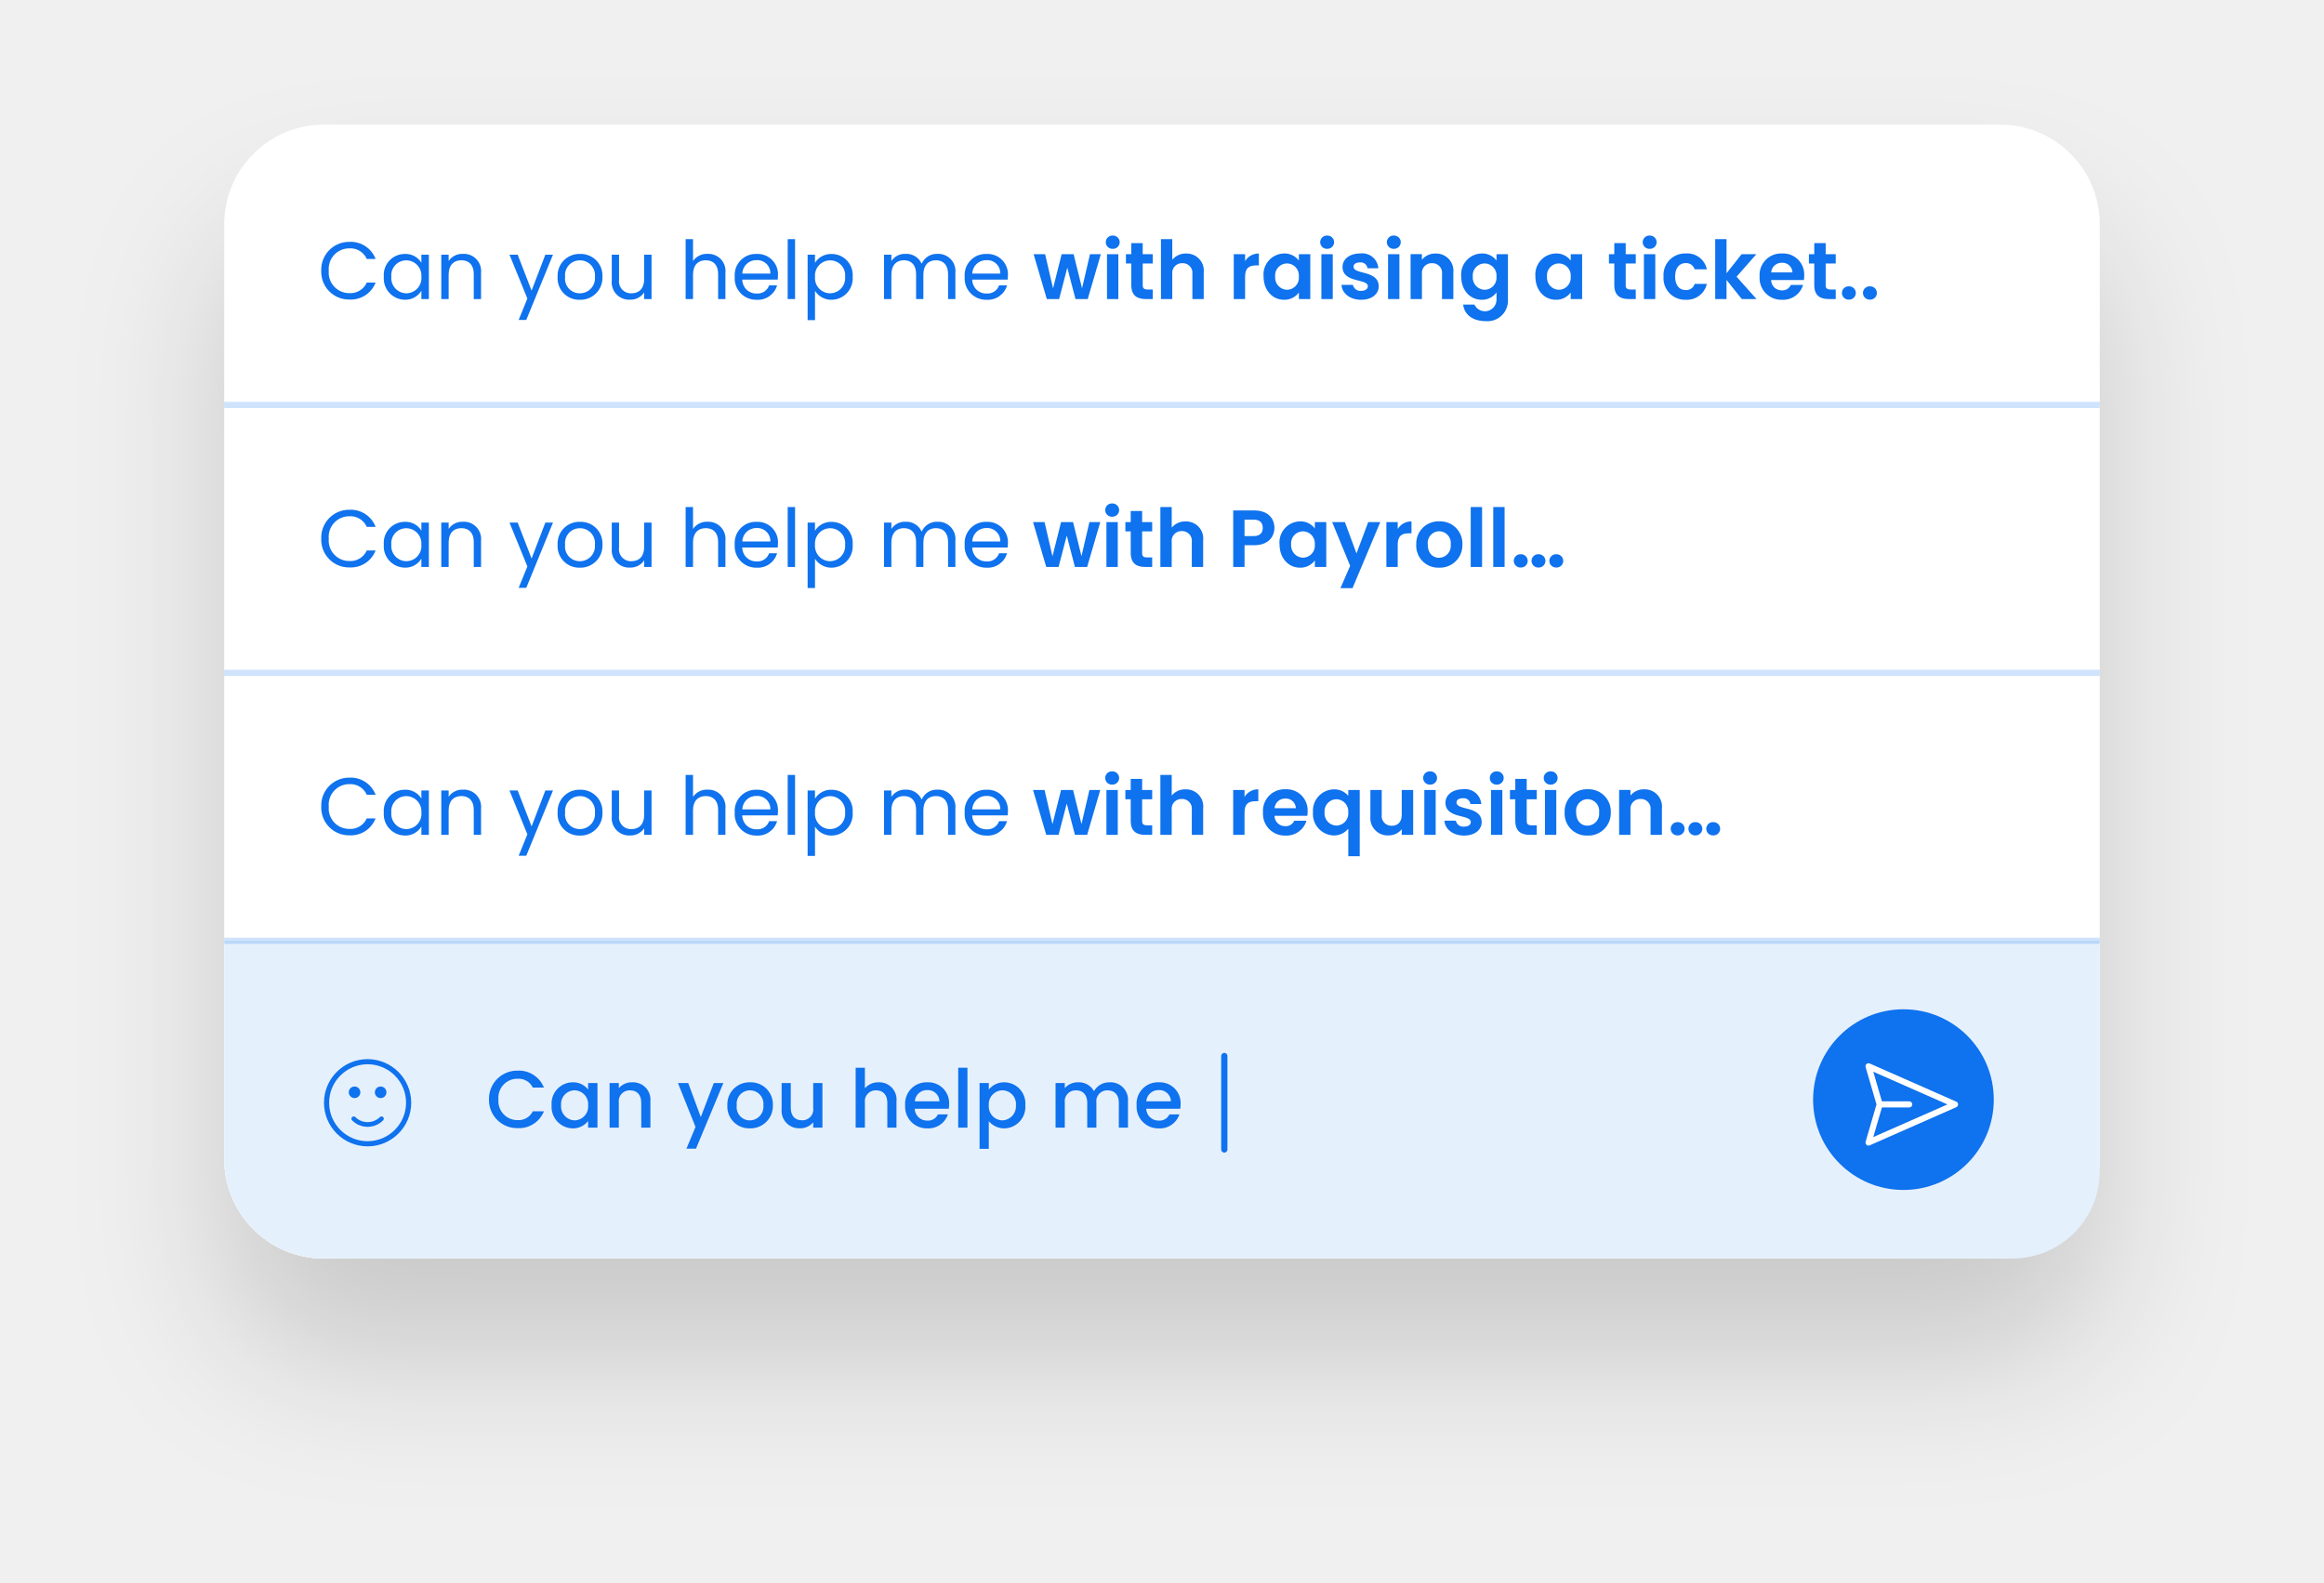
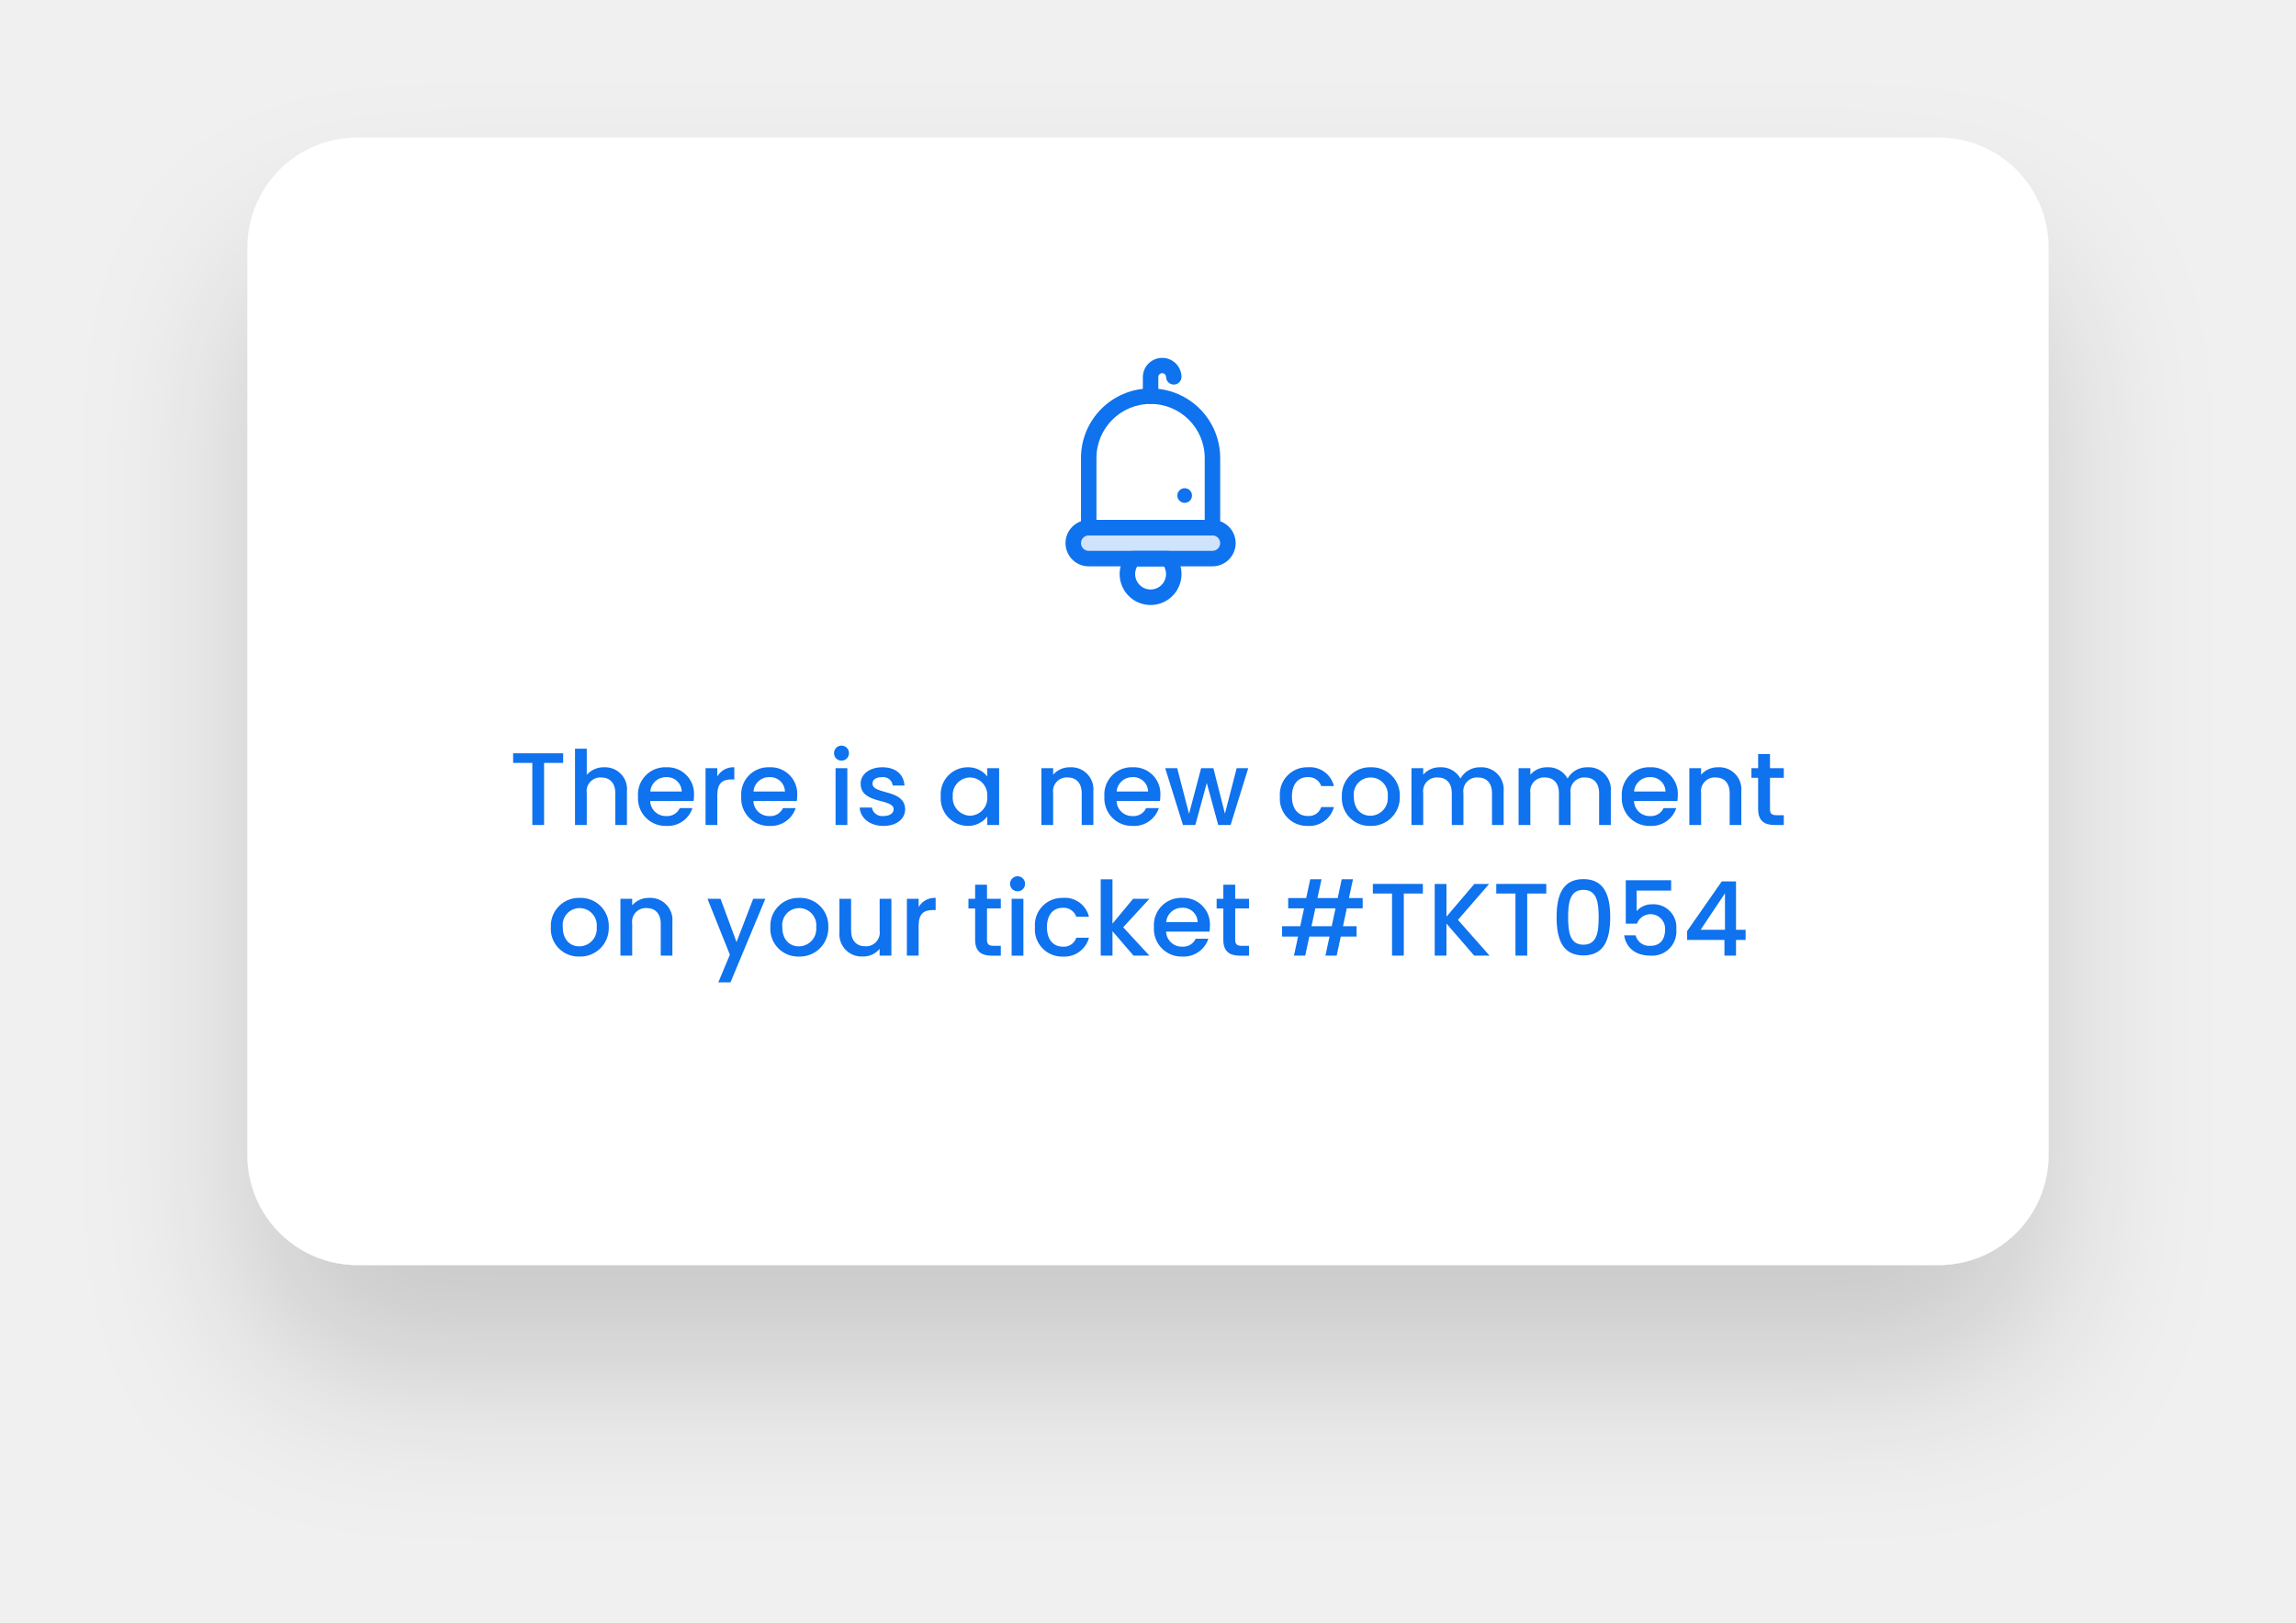
- <svg xmlns="http://www.w3.org/2000/svg" width="373" height="254" viewBox="0 0 373 254">
+ <svg xmlns="http://www.w3.org/2000/svg" width="334" height="236" viewBox="0 0 334 236">
  <defs>
-     <filter id="a" x="0" y="0" width="373" height="254" filterUnits="userSpaceOnUse">
+     <filter id="a" x="0" y="0" width="334" height="236" filterUnits="userSpaceOnUse">
      <feOffset dy="16" input="SourceAlpha" />
      <feGaussianBlur stdDeviation="12" result="b" />
      <feFlood flood-opacity="0.161" />
      <feComposite operator="in" in2="b" />
      <feComposite in="SourceGraphic" />
    </filter>
  </defs>
-   <g transform="translate(35.809 6.882)">
-     <g transform="matrix(1, 0, 0, 1, -35.81, -6.88)" filter="url(#a)">
-       <rect width="301" height="182" rx="16" transform="translate(36 20)" fill="#fff" />
+   <g transform="translate(36.357 20.362)">
+     <g transform="matrix(1, 0, 0, 1, -36.36, -20.36)" filter="url(#a)">
+       <rect width="262" height="164" rx="16" transform="translate(36 20)" fill="#fff" />
    </g>
-     <path d="M0,0H301a0,0,0,0,1,0,0V37a14,14,0,0,1-14,14H16A16,16,0,0,1,0,35V0A0,0,0,0,1,0,0Z" transform="translate(0.191 144.118)" fill="#e5f0fd" />
-     <path d="M.481-4.537A4.511,4.511,0,0,0,5.1.078a4.3,4.3,0,0,0,4.2-2.7H7.514A2.524,2.524,0,0,1,5.1-1.209,3.049,3.049,0,0,1,2-4.537,3.038,3.038,0,0,1,5.1-7.852,2.524,2.524,0,0,1,7.514-6.435H9.3A4.307,4.307,0,0,0,5.1-9.152,4.519,4.519,0,0,0,.481-4.537Zm10.049.923A3.463,3.463,0,0,0,13.884.117a3.083,3.083,0,0,0,2.509-1.183V0h1.5V-7.163h-1.5v1.04A3.049,3.049,0,0,0,13.91-7.28,3.409,3.409,0,0,0,10.53-3.614Zm5.863.026A2.225,2.225,0,0,1,14.222-1.17a2.257,2.257,0,0,1-2.171-2.444,2.2,2.2,0,0,1,2.171-2.379A2.221,2.221,0,0,1,16.393-3.588ZM24.921,0H26.39V-4.225A2.789,2.789,0,0,0,23.452-7.28a2.756,2.756,0,0,0-2.132.936v-.819H19.838V0H21.32V-4a1.736,1.736,0,0,1,1.807-1.989c1.079,0,1.794.676,1.794,1.989Zm9.555-1.7-2.015-5.46H30.81L33.631-.117,32.175,3.367h1.534L38.1-7.163H36.569Zm11.57-1.885A3.532,3.532,0,0,0,42.393-7.28,3.532,3.532,0,0,0,38.74-3.588a3.492,3.492,0,0,0,3.588,3.7A3.588,3.588,0,0,0,46.046-3.588Zm-5.8,0a2.134,2.134,0,0,1,2.119-2.405,2.167,2.167,0,0,1,2.158,2.405,2.206,2.206,0,0,1-2.2,2.418A2.119,2.119,0,0,1,40.248-3.588ZM54-7.163H52.52v3.991a1.736,1.736,0,0,1-1.807,1.989c-1.079,0-1.794-.676-1.794-1.989V-7.163H47.45v4.212A2.8,2.8,0,0,0,50.4.1,2.666,2.666,0,0,0,52.52-.858V0H54ZM59.332,0h1.482V-4a1.736,1.736,0,0,1,1.807-1.989c1.079,0,1.794.676,1.794,1.989V0h1.469V-4.225A2.762,2.762,0,0,0,63.037-7.28a2.839,2.839,0,0,0-2.223.949V-9.62H59.332ZM70.785-6.032a1.86,1.86,0,0,1,2,1.807H68.822A1.951,1.951,0,0,1,70.785-6.032Zm3.354,3.9h-1.6a1.734,1.734,0,0,1-1.69,1,1.97,1.97,0,0,1-2.041-1.9h5.473a4.572,4.572,0,0,0,.052-.728A3.341,3.341,0,0,0,70.85-7.28a3.43,3.43,0,0,0-3.575,3.692A3.475,3.475,0,0,0,70.85.117,3.273,3.273,0,0,0,74.139-2.132ZM75.79,0h1.482V-9.62H75.79ZM80.7-6.11V-7.163H79.222V3.406H80.7V-1.04A3.238,3.238,0,0,0,83.2.117a3.457,3.457,0,0,0,3.367-3.731A3.4,3.4,0,0,0,83.2-7.28,3.125,3.125,0,0,0,80.7-6.11Zm4.355,2.5A2.259,2.259,0,0,1,82.875-1.17,2.233,2.233,0,0,1,80.7-3.588a2.229,2.229,0,0,1,2.171-2.405A2.2,2.2,0,0,1,85.059-3.614ZM101.569,0h1.469V-4.225a2.8,2.8,0,0,0-2.951-3.055,2.8,2.8,0,0,0-2.5,1.417A2.763,2.763,0,0,0,95.017-7.28a2.728,2.728,0,0,0-2.119.936v-.819H91.416V0H92.9V-4a1.736,1.736,0,0,1,1.807-1.989c1.079,0,1.794.676,1.794,1.989V0h1.469V-4a1.736,1.736,0,0,1,1.807-1.989c1.079,0,1.794.676,1.794,1.989Zm6.37-6.032a1.86,1.86,0,0,1,2,1.807h-3.965A1.951,1.951,0,0,1,107.939-6.032Zm3.354,3.9h-1.6a1.734,1.734,0,0,1-1.69,1,1.97,1.97,0,0,1-2.041-1.9h5.473a4.572,4.572,0,0,0,.052-.728A3.341,3.341,0,0,0,108-7.28a3.43,3.43,0,0,0-3.575,3.692A3.475,3.475,0,0,0,108,.117,3.273,3.273,0,0,0,111.293-2.132Z" transform="translate(42.191 174.118)" fill="#0f72ee" />
-     <path d="M.559-4.537A4.445,4.445,0,0,0,5.083.078a4.261,4.261,0,0,0,4.2-2.717H7.865A2.86,2.86,0,0,1,5.083-.949,3.286,3.286,0,0,1,1.768-4.537a3.291,3.291,0,0,1,3.315-3.6,2.851,2.851,0,0,1,2.782,1.7H9.282a4.265,4.265,0,0,0-4.2-2.743A4.467,4.467,0,0,0,.559-4.537ZM10.6-3.588a3.426,3.426,0,0,0,3.367,3.7,2.975,2.975,0,0,0,2.665-1.443V0h1.2V-7.124h-1.2v1.3a2.956,2.956,0,0,0-2.652-1.417A3.376,3.376,0,0,0,10.6-3.588Zm6.032.013A2.438,2.438,0,0,1,14.209-.923a2.44,2.44,0,0,1-2.4-2.665,2.4,2.4,0,0,1,2.4-2.626A2.441,2.441,0,0,1,16.627-3.575ZM25.038,0h1.17V-4.2A2.764,2.764,0,0,0,23.3-7.254,2.632,2.632,0,0,0,21.008-6.11V-7.124H19.825V0h1.183V-3.939c0-1.534.832-2.288,2.041-2.288s1.989.741,1.989,2.2ZM34.32-1.352,32.084-7.124H30.771L33.644-.078l-1.4,3.432h1.222l4.29-10.478H36.53ZM45.695-3.575a3.477,3.477,0,0,0-3.6-3.666,3.484,3.484,0,0,0-3.6,3.666A3.458,3.458,0,0,0,42.042.117,3.532,3.532,0,0,0,45.695-3.575Zm-5.993,0a2.362,2.362,0,0,1,2.379-2.639,2.393,2.393,0,0,1,2.405,2.639A2.418,2.418,0,0,1,42.042-.923,2.346,2.346,0,0,1,39.7-3.575ZM53.573-7.124H52.39v3.913c0,1.534-.819,2.288-2.041,2.288A1.911,1.911,0,0,1,48.36-3.107V-7.124H47.19v4.173A2.779,2.779,0,0,0,50.115.1,2.619,2.619,0,0,0,52.39-1.053V0h1.183ZM59.046,0h1.183V-3.939c0-1.534.832-2.288,2.041-2.288s1.989.741,1.989,2.2V0h1.17V-4.2a2.748,2.748,0,0,0-2.847-3.055A2.681,2.681,0,0,0,60.229-6.1V-9.62H59.046ZM70.395-6.24a2.09,2.09,0,0,1,2.249,2.158h-4.5A2.206,2.206,0,0,1,70.395-6.24ZM73.723-2.2H72.449a1.958,1.958,0,0,1-2,1.313A2.239,2.239,0,0,1,68.133-3.12h5.694a6.412,6.412,0,0,0,.039-.715,3.266,3.266,0,0,0-3.419-3.406,3.39,3.39,0,0,0-3.523,3.666A3.432,3.432,0,0,0,70.447.117,3.2,3.2,0,0,0,73.723-2.2Zm1.7,2.2h1.183V-9.62H75.426Zm4.381-5.811V-7.124H78.624V3.38h1.183V-1.313A3.082,3.082,0,0,0,82.472.117a3.428,3.428,0,0,0,3.38-3.7,3.376,3.376,0,0,0-3.38-3.653A3.009,3.009,0,0,0,79.807-5.811Zm4.836,2.223A2.442,2.442,0,0,1,82.225-.923a2.445,2.445,0,0,1-2.418-2.652,2.448,2.448,0,0,1,2.418-2.639A2.408,2.408,0,0,1,84.643-3.588ZM101.166,0h1.17V-4.2A2.757,2.757,0,0,0,99.45-7.254a2.637,2.637,0,0,0-2.522,1.586,2.681,2.681,0,0,0-2.613-1.586A2.575,2.575,0,0,0,92.066-6.1V-7.124H90.883V0h1.183V-3.926c0-1.534.819-2.3,2.015-2.3,1.17,0,1.95.741,1.95,2.2V0H97.2V-3.926c0-1.534.819-2.3,2.015-2.3,1.17,0,1.95.741,1.95,2.2ZM107.3-6.24a2.09,2.09,0,0,1,2.249,2.158h-4.5A2.206,2.206,0,0,1,107.3-6.24ZM110.63-2.2h-1.274a1.958,1.958,0,0,1-2,1.313A2.239,2.239,0,0,1,105.04-3.12h5.694a6.412,6.412,0,0,0,.039-.715,3.266,3.266,0,0,0-3.419-3.406,3.39,3.39,0,0,0-3.523,3.666A3.432,3.432,0,0,0,107.354.117,3.2,3.2,0,0,0,110.63-2.2ZM116.922,0H118.9l1.313-5.031L121.524,0h1.963l2.106-7.2h-1.742l-1.274,5.473L121.225-7.2H119.3l-1.378,5.486L116.649-7.2H114.8Zm9.659,0h1.82V-7.2h-1.82Zm.923-8.06a1.075,1.075,0,0,0,1.118-1.066,1.075,1.075,0,0,0-1.118-1.066,1.067,1.067,0,0,0-1.118,1.066A1.067,1.067,0,0,0,127.5-8.06Zm2.977,5.824c0,1.651.923,2.236,2.3,2.236h1.144V-1.534h-.845c-.572,0-.767-.208-.767-.689V-5.707h1.612V-7.2h-1.612V-8.983h-1.833V-7.2h-.858v1.495h.858ZM135.239,0h1.82V-3.978a1.564,1.564,0,0,1,1.625-1.781,1.558,1.558,0,0,1,1.6,1.781V0h1.82V-4.225a2.749,2.749,0,0,0-2.808-3.081,2.767,2.767,0,0,0-2.236,1V-9.62h-1.82Zm13.507-3.588c0-1.391.65-1.807,1.729-1.807h.481V-7.306a2.5,2.5,0,0,0-2.21,1.222V-7.2h-1.82V0h1.82Zm6.526-2.236a1.6,1.6,0,0,1,1.716,1.547h-3.419A1.672,1.672,0,0,1,155.272-5.824Zm3.419,3.562h-1.963a1.484,1.484,0,0,1-1.443.871,1.685,1.685,0,0,1-1.729-1.664h5.265a4.254,4.254,0,0,0,.052-.7,3.381,3.381,0,0,0-3.549-3.562A3.46,3.46,0,0,0,151.71-3.6,3.488,3.488,0,0,0,155.324.117,3.347,3.347,0,0,0,158.691-2.262Zm1.04-1.352A3.445,3.445,0,0,0,163.046.1,2.953,2.953,0,0,0,165.4-.988v4.42h1.833V-7.2H165.4v.936a2.9,2.9,0,0,0-2.314-1.04A3.428,3.428,0,0,0,159.731-3.614ZM165.4-3.6a1.953,1.953,0,0,1-1.911,2.119,1.963,1.963,0,0,1-1.9-2.132,1.939,1.939,0,0,1,1.9-2.106A1.953,1.953,0,0,1,165.4-3.6Zm10.413-3.6h-1.833v3.965c0,1.157-.624,1.781-1.612,1.781a1.558,1.558,0,0,1-1.6-1.781V-7.2h-1.82v4.225A2.775,2.775,0,0,0,171.834.091a2.656,2.656,0,0,0,2.145-1V0h1.833ZM177.606,0h1.82V-7.2h-1.82Zm.923-8.06a1.075,1.075,0,0,0,1.118-1.066,1.075,1.075,0,0,0-1.118-1.066,1.067,1.067,0,0,0-1.118,1.066A1.067,1.067,0,0,0,178.529-8.06Zm8.281,6.006c-.052-2.639-4.043-1.82-4.043-3.133,0-.416.351-.689,1.027-.689A1.073,1.073,0,0,1,185-4.94h1.742a2.58,2.58,0,0,0-2.9-2.379c-1.781,0-2.847.962-2.847,2.158,0,2.639,4.069,1.82,4.069,3.107,0,.416-.39.741-1.1.741a1.2,1.2,0,0,1-1.3-.962H180.83c.078,1.339,1.339,2.392,3.146,2.392C185.731.117,186.81-.819,186.81-2.054ZM188.305,0h1.82V-7.2h-1.82Zm.923-8.06a1.075,1.075,0,0,0,1.118-1.066,1.075,1.075,0,0,0-1.118-1.066,1.067,1.067,0,0,0-1.118,1.066A1.067,1.067,0,0,0,189.228-8.06Zm2.977,5.824c0,1.651.923,2.236,2.3,2.236h1.144V-1.534h-.845c-.572,0-.767-.208-.767-.689V-5.707h1.612V-7.2h-1.612V-8.983h-1.833V-7.2h-.858v1.495h.858ZM196.963,0h1.82V-7.2h-1.82Zm.923-8.06A1.075,1.075,0,0,0,199-9.126a1.075,1.075,0,0,0-1.118-1.066,1.067,1.067,0,0,0-1.118,1.066A1.067,1.067,0,0,0,197.886-8.06ZM207.532-3.6a3.559,3.559,0,0,0-3.705-3.718A3.559,3.559,0,0,0,200.122-3.6,3.525,3.525,0,0,0,203.775.117,3.6,3.6,0,0,0,207.532-3.6Zm-5.564,0A1.875,1.875,0,0,1,203.8-5.733,1.892,1.892,0,0,1,205.66-3.6a1.917,1.917,0,0,1-1.885,2.132C202.8-1.469,201.968-2.171,201.968-3.6ZM213.915,0h1.82V-4.225a2.77,2.77,0,0,0-2.873-3.081,2.69,2.69,0,0,0-2.171,1v-.9h-1.82V0h1.82V-3.978a1.564,1.564,0,0,1,1.625-1.781,1.558,1.558,0,0,1,1.6,1.781Zm8.307-.975a1.064,1.064,0,0,0-1.1-1.066,1.071,1.071,0,0,0-1.131,1.066A1.071,1.071,0,0,0,221.117.091,1.064,1.064,0,0,0,222.222-.975Zm2.86,0a1.064,1.064,0,0,0-1.1-1.066,1.071,1.071,0,0,0-1.131,1.066A1.071,1.071,0,0,0,223.977.091,1.064,1.064,0,0,0,225.082-.975Zm-5.707,0a1.064,1.064,0,0,0-1.1-1.066,1.071,1.071,0,0,0-1.131,1.066A1.071,1.071,0,0,0,218.27.091,1.064,1.064,0,0,0,219.375-.975Z" transform="translate(15.191 127.118)" fill="#0f72ee" />
-     <path d="M.559-4.537A4.445,4.445,0,0,0,5.083.078a4.261,4.261,0,0,0,4.2-2.717H7.865A2.86,2.86,0,0,1,5.083-.949,3.286,3.286,0,0,1,1.768-4.537a3.291,3.291,0,0,1,3.315-3.6,2.851,2.851,0,0,1,2.782,1.7H9.282a4.265,4.265,0,0,0-4.2-2.743A4.467,4.467,0,0,0,.559-4.537ZM10.6-3.588a3.426,3.426,0,0,0,3.367,3.7,2.975,2.975,0,0,0,2.665-1.443V0h1.2V-7.124h-1.2v1.3a2.956,2.956,0,0,0-2.652-1.417A3.376,3.376,0,0,0,10.6-3.588Zm6.032.013A2.438,2.438,0,0,1,14.209-.923a2.44,2.44,0,0,1-2.4-2.665,2.4,2.4,0,0,1,2.4-2.626A2.441,2.441,0,0,1,16.627-3.575ZM25.038,0h1.17V-4.2A2.764,2.764,0,0,0,23.3-7.254,2.632,2.632,0,0,0,21.008-6.11V-7.124H19.825V0h1.183V-3.939c0-1.534.832-2.288,2.041-2.288s1.989.741,1.989,2.2ZM34.32-1.352,32.084-7.124H30.771L33.644-.078l-1.4,3.432h1.222l4.29-10.478H36.53ZM45.695-3.575a3.477,3.477,0,0,0-3.6-3.666,3.484,3.484,0,0,0-3.6,3.666A3.458,3.458,0,0,0,42.042.117,3.532,3.532,0,0,0,45.695-3.575Zm-5.993,0a2.362,2.362,0,0,1,2.379-2.639,2.393,2.393,0,0,1,2.405,2.639A2.418,2.418,0,0,1,42.042-.923,2.346,2.346,0,0,1,39.7-3.575ZM53.573-7.124H52.39v3.913c0,1.534-.819,2.288-2.041,2.288A1.911,1.911,0,0,1,48.36-3.107V-7.124H47.19v4.173A2.779,2.779,0,0,0,50.115.1,2.619,2.619,0,0,0,52.39-1.053V0h1.183ZM59.046,0h1.183V-3.939c0-1.534.832-2.288,2.041-2.288s1.989.741,1.989,2.2V0h1.17V-4.2a2.748,2.748,0,0,0-2.847-3.055A2.681,2.681,0,0,0,60.229-6.1V-9.62H59.046ZM70.395-6.24a2.09,2.09,0,0,1,2.249,2.158h-4.5A2.206,2.206,0,0,1,70.395-6.24ZM73.723-2.2H72.449a1.958,1.958,0,0,1-2,1.313A2.239,2.239,0,0,1,68.133-3.12h5.694a6.412,6.412,0,0,0,.039-.715,3.266,3.266,0,0,0-3.419-3.406,3.39,3.39,0,0,0-3.523,3.666A3.432,3.432,0,0,0,70.447.117,3.2,3.2,0,0,0,73.723-2.2Zm1.7,2.2h1.183V-9.62H75.426Zm4.381-5.811V-7.124H78.624V3.38h1.183V-1.313A3.082,3.082,0,0,0,82.472.117a3.428,3.428,0,0,0,3.38-3.7,3.376,3.376,0,0,0-3.38-3.653A3.009,3.009,0,0,0,79.807-5.811Zm4.836,2.223A2.442,2.442,0,0,1,82.225-.923a2.445,2.445,0,0,1-2.418-2.652,2.448,2.448,0,0,1,2.418-2.639A2.408,2.408,0,0,1,84.643-3.588ZM101.166,0h1.17V-4.2A2.757,2.757,0,0,0,99.45-7.254a2.637,2.637,0,0,0-2.522,1.586,2.681,2.681,0,0,0-2.613-1.586A2.575,2.575,0,0,0,92.066-6.1V-7.124H90.883V0h1.183V-3.926c0-1.534.819-2.3,2.015-2.3,1.17,0,1.95.741,1.95,2.2V0H97.2V-3.926c0-1.534.819-2.3,2.015-2.3,1.17,0,1.95.741,1.95,2.2ZM107.3-6.24a2.09,2.09,0,0,1,2.249,2.158h-4.5A2.206,2.206,0,0,1,107.3-6.24ZM110.63-2.2h-1.274a1.958,1.958,0,0,1-2,1.313A2.239,2.239,0,0,1,105.04-3.12h5.694a6.412,6.412,0,0,0,.039-.715,3.266,3.266,0,0,0-3.419-3.406,3.39,3.39,0,0,0-3.523,3.666A3.432,3.432,0,0,0,107.354.117,3.2,3.2,0,0,0,110.63-2.2ZM116.922,0H118.9l1.313-5.031L121.524,0h1.963l2.106-7.2h-1.742l-1.274,5.473L121.225-7.2H119.3l-1.378,5.486L116.649-7.2H114.8Zm9.659,0h1.82V-7.2h-1.82Zm.923-8.06a1.075,1.075,0,0,0,1.118-1.066,1.075,1.075,0,0,0-1.118-1.066,1.067,1.067,0,0,0-1.118,1.066A1.067,1.067,0,0,0,127.5-8.06Zm2.977,5.824c0,1.651.923,2.236,2.3,2.236h1.144V-1.534h-.845c-.572,0-.767-.208-.767-.689V-5.707h1.612V-7.2h-1.612V-8.983h-1.833V-7.2h-.858v1.495h.858ZM135.239,0h1.82V-3.978a1.564,1.564,0,0,1,1.625-1.781,1.558,1.558,0,0,1,1.6,1.781V0h1.82V-4.225a2.749,2.749,0,0,0-2.808-3.081,2.767,2.767,0,0,0-2.236,1V-9.62h-1.82Zm13.507-4.953V-7.592h1.443c1.027,0,1.482.494,1.482,1.326,0,.806-.455,1.313-1.482,1.313Zm4.8-1.313c0-1.573-1.092-2.808-3.276-2.808h-3.341V0h1.82V-3.484h1.521C152.607-3.484,153.543-4.888,153.543-6.266Zm.819,2.639c0,2.249,1.456,3.744,3.276,3.744a2.84,2.84,0,0,0,2.392-1.17V0h1.833V-7.2H160.03v1.027a2.848,2.848,0,0,0-2.379-1.144A3.373,3.373,0,0,0,154.362-3.627Zm5.668.026a1.939,1.939,0,0,1-1.911,2.119,1.968,1.968,0,0,1-1.9-2.145,1.921,1.921,0,0,1,1.9-2.093A1.939,1.939,0,0,1,160.03-3.6Zm6.682,1.43L164.853-7.2h-2.041L165.7-.182l-1.56,3.588h1.937L170.534-7.2H168.6Zm6.617-1.417c0-1.391.65-1.807,1.729-1.807h.481V-7.306a2.5,2.5,0,0,0-2.21,1.222V-7.2h-1.82V0h1.82ZM183.716-3.6a3.559,3.559,0,0,0-3.705-3.718A3.559,3.559,0,0,0,176.306-3.6,3.525,3.525,0,0,0,179.959.117,3.6,3.6,0,0,0,183.716-3.6Zm-5.564,0a1.875,1.875,0,0,1,1.833-2.132A1.892,1.892,0,0,1,181.844-3.6a1.917,1.917,0,0,1-1.885,2.132C178.984-1.469,178.152-2.171,178.152-3.6Zm6.9,3.6h1.82V-9.62h-1.82Zm3.614,0h1.82V-9.62h-1.82Zm8.372-.975a1.064,1.064,0,0,0-1.1-1.066,1.071,1.071,0,0,0-1.131,1.066A1.071,1.071,0,0,0,195.936.091,1.064,1.064,0,0,0,197.041-.975Zm2.86,0a1.064,1.064,0,0,0-1.1-1.066,1.071,1.071,0,0,0-1.131,1.066A1.071,1.071,0,0,0,198.8.091,1.064,1.064,0,0,0,199.9-.975Zm-5.707,0a1.064,1.064,0,0,0-1.1-1.066,1.071,1.071,0,0,0-1.131,1.066A1.071,1.071,0,0,0,193.089.091,1.064,1.064,0,0,0,194.194-.975Z" transform="translate(15.191 84.118)" fill="#0f72ee" />
-     <path d="M.559-4.537A4.445,4.445,0,0,0,5.083.078a4.261,4.261,0,0,0,4.2-2.717H7.865A2.86,2.86,0,0,1,5.083-.949,3.286,3.286,0,0,1,1.768-4.537a3.291,3.291,0,0,1,3.315-3.6,2.851,2.851,0,0,1,2.782,1.7H9.282a4.265,4.265,0,0,0-4.2-2.743A4.467,4.467,0,0,0,.559-4.537ZM10.6-3.588a3.426,3.426,0,0,0,3.367,3.7,2.975,2.975,0,0,0,2.665-1.443V0h1.2V-7.124h-1.2v1.3a2.956,2.956,0,0,0-2.652-1.417A3.376,3.376,0,0,0,10.6-3.588Zm6.032.013A2.438,2.438,0,0,1,14.209-.923a2.44,2.44,0,0,1-2.4-2.665,2.4,2.4,0,0,1,2.4-2.626A2.441,2.441,0,0,1,16.627-3.575ZM25.038,0h1.17V-4.2A2.764,2.764,0,0,0,23.3-7.254,2.632,2.632,0,0,0,21.008-6.11V-7.124H19.825V0h1.183V-3.939c0-1.534.832-2.288,2.041-2.288s1.989.741,1.989,2.2ZM34.32-1.352,32.084-7.124H30.771L33.644-.078l-1.4,3.432h1.222l4.29-10.478H36.53ZM45.695-3.575a3.477,3.477,0,0,0-3.6-3.666,3.484,3.484,0,0,0-3.6,3.666A3.458,3.458,0,0,0,42.042.117,3.532,3.532,0,0,0,45.695-3.575Zm-5.993,0a2.362,2.362,0,0,1,2.379-2.639,2.393,2.393,0,0,1,2.405,2.639A2.418,2.418,0,0,1,42.042-.923,2.346,2.346,0,0,1,39.7-3.575ZM53.573-7.124H52.39v3.913c0,1.534-.819,2.288-2.041,2.288A1.911,1.911,0,0,1,48.36-3.107V-7.124H47.19v4.173A2.779,2.779,0,0,0,50.115.1,2.619,2.619,0,0,0,52.39-1.053V0h1.183ZM59.046,0h1.183V-3.939c0-1.534.832-2.288,2.041-2.288s1.989.741,1.989,2.2V0h1.17V-4.2a2.748,2.748,0,0,0-2.847-3.055A2.681,2.681,0,0,0,60.229-6.1V-9.62H59.046ZM70.395-6.24a2.09,2.09,0,0,1,2.249,2.158h-4.5A2.206,2.206,0,0,1,70.395-6.24ZM73.723-2.2H72.449a1.958,1.958,0,0,1-2,1.313A2.239,2.239,0,0,1,68.133-3.12h5.694a6.412,6.412,0,0,0,.039-.715,3.266,3.266,0,0,0-3.419-3.406,3.39,3.39,0,0,0-3.523,3.666A3.432,3.432,0,0,0,70.447.117,3.2,3.2,0,0,0,73.723-2.2Zm1.7,2.2h1.183V-9.62H75.426Zm4.381-5.811V-7.124H78.624V3.38h1.183V-1.313A3.082,3.082,0,0,0,82.472.117a3.428,3.428,0,0,0,3.38-3.7,3.376,3.376,0,0,0-3.38-3.653A3.009,3.009,0,0,0,79.807-5.811Zm4.836,2.223A2.442,2.442,0,0,1,82.225-.923a2.445,2.445,0,0,1-2.418-2.652,2.448,2.448,0,0,1,2.418-2.639A2.408,2.408,0,0,1,84.643-3.588ZM101.166,0h1.17V-4.2A2.757,2.757,0,0,0,99.45-7.254a2.637,2.637,0,0,0-2.522,1.586,2.681,2.681,0,0,0-2.613-1.586A2.575,2.575,0,0,0,92.066-6.1V-7.124H90.883V0h1.183V-3.926c0-1.534.819-2.3,2.015-2.3,1.17,0,1.95.741,1.95,2.2V0H97.2V-3.926c0-1.534.819-2.3,2.015-2.3,1.17,0,1.95.741,1.95,2.2ZM107.3-6.24a2.09,2.09,0,0,1,2.249,2.158h-4.5A2.206,2.206,0,0,1,107.3-6.24ZM110.63-2.2h-1.274a1.958,1.958,0,0,1-2,1.313A2.239,2.239,0,0,1,105.04-3.12h5.694a6.412,6.412,0,0,0,.039-.715,3.266,3.266,0,0,0-3.419-3.406,3.39,3.39,0,0,0-3.523,3.666A3.432,3.432,0,0,0,107.354.117,3.2,3.2,0,0,0,110.63-2.2ZM117.013,0h1.976L120.3-5.031,121.615,0h1.963l2.106-7.2h-1.742l-1.274,5.473L121.316-7.2h-1.924l-1.378,5.486L116.74-7.2h-1.846Zm9.659,0h1.82V-7.2h-1.82Zm.923-8.06a1.075,1.075,0,0,0,1.118-1.066,1.075,1.075,0,0,0-1.118-1.066,1.067,1.067,0,0,0-1.118,1.066A1.067,1.067,0,0,0,127.6-8.06Zm2.977,5.824c0,1.651.923,2.236,2.3,2.236h1.144V-1.534h-.845c-.572,0-.767-.208-.767-.689V-5.707h1.612V-7.2h-1.612V-8.983h-1.833V-7.2h-.858v1.495h.858ZM135.33,0h1.82V-3.978a1.564,1.564,0,0,1,1.625-1.781,1.558,1.558,0,0,1,1.6,1.781V0h1.82V-4.225a2.749,2.749,0,0,0-2.808-3.081,2.767,2.767,0,0,0-2.236,1V-9.62h-1.82Zm13.507-3.588c0-1.391.65-1.807,1.729-1.807h.481V-7.306a2.5,2.5,0,0,0-2.21,1.222V-7.2h-1.82V0h1.82Zm2.964-.039c0,2.249,1.456,3.744,3.276,3.744a2.84,2.84,0,0,0,2.392-1.17V0H159.3V-7.2h-1.833v1.027a2.848,2.848,0,0,0-2.379-1.144A3.373,3.373,0,0,0,151.8-3.627Zm5.668.026a1.939,1.939,0,0,1-1.911,2.119,1.968,1.968,0,0,1-1.9-2.145,1.921,1.921,0,0,1,1.9-2.093A1.939,1.939,0,0,1,157.469-3.6ZM161.083,0h1.82V-7.2h-1.82Zm.923-8.06a1.075,1.075,0,0,0,1.118-1.066,1.075,1.075,0,0,0-1.118-1.066,1.067,1.067,0,0,0-1.118,1.066A1.067,1.067,0,0,0,162.006-8.06Zm8.281,6.006c-.052-2.639-4.043-1.82-4.043-3.133,0-.416.351-.689,1.027-.689a1.073,1.073,0,0,1,1.209.936h1.742a2.58,2.58,0,0,0-2.9-2.379c-1.781,0-2.847.962-2.847,2.158,0,2.639,4.069,1.82,4.069,3.107,0,.416-.39.741-1.1.741a1.2,1.2,0,0,1-1.3-.962h-1.833c.078,1.339,1.339,2.392,3.146,2.392C169.208.117,170.287-.819,170.287-2.054ZM171.782,0h1.82V-7.2h-1.82Zm.923-8.06a1.075,1.075,0,0,0,1.118-1.066,1.075,1.075,0,0,0-1.118-1.066,1.067,1.067,0,0,0-1.118,1.066A1.067,1.067,0,0,0,172.705-8.06ZM180.44,0h1.82V-4.225a2.77,2.77,0,0,0-2.873-3.081,2.69,2.69,0,0,0-2.171,1v-.9H175.4V0h1.82V-3.978a1.564,1.564,0,0,1,1.625-1.781,1.558,1.558,0,0,1,1.6,1.781Zm3.081-3.627c0,2.249,1.456,3.744,3.289,3.744a2.841,2.841,0,0,0,2.379-1.183V.052a1.861,1.861,0,0,1-3.549.832h-1.807c.182,1.651,1.6,2.665,3.627,2.665a3.292,3.292,0,0,0,3.562-3.5V-7.2h-1.833v1.027a2.818,2.818,0,0,0-2.379-1.144A3.373,3.373,0,0,0,183.521-3.627Zm5.668.026a1.939,1.939,0,0,1-1.911,2.119,1.968,1.968,0,0,1-1.9-2.145,1.921,1.921,0,0,1,1.9-2.093A1.939,1.939,0,0,1,189.189-3.6Zm6.24-.026c0,2.249,1.456,3.744,3.276,3.744a2.84,2.84,0,0,0,2.392-1.17V0h1.833V-7.2H201.1v1.027a2.848,2.848,0,0,0-2.379-1.144A3.373,3.373,0,0,0,195.429-3.627ZM201.1-3.6a1.939,1.939,0,0,1-1.911,2.119,1.968,1.968,0,0,1-1.9-2.145,1.921,1.921,0,0,1,1.9-2.093A1.939,1.939,0,0,1,201.1-3.6Zm6.994,1.365c0,1.651.923,2.236,2.3,2.236h1.144V-1.534h-.845c-.572,0-.767-.208-.767-.689V-5.707h1.612V-7.2h-1.612V-8.983h-1.833V-7.2h-.858v1.495h.858ZM212.849,0h1.82V-7.2h-1.82Zm.923-8.06a1.075,1.075,0,0,0,1.118-1.066,1.075,1.075,0,0,0-1.118-1.066,1.067,1.067,0,0,0-1.118,1.066A1.067,1.067,0,0,0,213.772-8.06ZM215.995-3.6A3.455,3.455,0,0,0,219.557.117a3.285,3.285,0,0,0,3.393-2.548h-1.963a1.373,1.373,0,0,1-1.443.988c-1.014,0-1.69-.754-1.69-2.158s.676-2.171,1.69-2.171a1.415,1.415,0,0,1,1.443,1h1.963a3.213,3.213,0,0,0-3.393-2.548A3.455,3.455,0,0,0,215.995-3.6ZM224.289,0h1.82V-3.068L228.553,0h2.366l-3.2-3.588L230.893-7.2h-2.366l-2.418,3.055V-9.62h-1.82Zm10.686-5.824a1.6,1.6,0,0,1,1.716,1.547h-3.419A1.672,1.672,0,0,1,234.975-5.824Zm3.419,3.562h-1.963a1.484,1.484,0,0,1-1.443.871,1.685,1.685,0,0,1-1.729-1.664h5.265a4.254,4.254,0,0,0,.052-.7,3.381,3.381,0,0,0-3.549-3.562A3.46,3.46,0,0,0,231.413-3.6,3.488,3.488,0,0,0,235.027.117,3.347,3.347,0,0,0,238.394-2.262Zm1.794.026c0,1.651.923,2.236,2.3,2.236h1.144V-1.534h-.845c-.572,0-.767-.208-.767-.689V-5.707h1.612V-7.2h-1.612V-8.983h-1.833V-7.2h-.858v1.495h.858Zm6.669,1.261a1.064,1.064,0,0,0-1.1-1.066,1.071,1.071,0,0,0-1.131,1.066A1.071,1.071,0,0,0,245.752.091,1.064,1.064,0,0,0,246.857-.975Zm3.38,0a1.064,1.064,0,0,0-1.1-1.066A1.071,1.071,0,0,0,248-.975,1.071,1.071,0,0,0,249.132.091,1.064,1.064,0,0,0,250.237-.975Z" transform="translate(15.191 41.118)" fill="#0f72ee" />
-     <g transform="translate(38)">
-       <circle cx="14.5" cy="14.5" r="14.5" transform="translate(217.191 155.118)" fill="#0f72ee" />
-       <path d="M.473,14.594,6.488,12.84,12.5,14.594a.239.239,0,0,0,.11.018.335.335,0,0,0,.276-.125.321.321,0,0,0,.055-.376L6.819.215a.363.363,0,0,0-.662,0L.031,14.111a.353.353,0,0,0,.055.376A.4.4,0,0,0,.473,14.594ZM6.488,1.271l5.463,12.41-5.1-1.486V7.718a.368.368,0,0,0-.736,0v4.477l-5.1,1.486Z" transform="translate(240.337 163.901) rotate(90)" fill="#fff" stroke="#fff" stroke-width="0.25" />
+     <rect width="22" height="4" transform="translate(119.644 56.638)" fill="#0f72ee" opacity="0.2" />
+     <g transform="translate(38.644 31.638)">
+       <path d="M131.125,85.375h-18A1.125,1.125,0,0,1,112,84.25V74.125a10.125,10.125,0,0,1,20.25,0V84.25A1.125,1.125,0,0,1,131.125,85.375Zm-16.875-2.25H130v-9a7.875,7.875,0,0,0-15.75,0Z" transform="translate(-29.75 -59.5)" fill="#0f72ee" />
+       <path d="M101.375,342.75h-18a3.375,3.375,0,0,1,0-6.75h18a3.375,3.375,0,0,1,0,6.75Zm-18-4.5a1.125,1.125,0,0,0,0,2.25h18a1.125,1.125,0,0,0,0-2.25Z" transform="translate(0 -312.375)" fill="#0f72ee" />
+       <path d="M241.125,6.75A1.125,1.125,0,0,1,240,5.625V2.813a2.813,2.813,0,0,1,5.625,0,1.125,1.125,0,0,1-2.25,0,.563.563,0,0,0-1.125,0V5.625A1.125,1.125,0,0,1,241.125,6.75Z" transform="translate(-148.75)" fill="#0f72ee" />
+       <path d="M196.5,407.875a4.5,4.5,0,0,1-3.353-7.5,1.125,1.125,0,0,1,.838-.374h5.03a1.125,1.125,0,0,1,.838.374,4.5,4.5,0,0,1-3.353,7.5Zm-1.949-5.625a2.25,2.25,0,1,0,3.9,0Z" transform="translate(-104.125 -371.875)" fill="#0f72ee" />
+       <circle cx="1.067" cy="1.067" r="1.067" transform="translate(96.267 19.009)" fill="#0f72ee" />
    </g>
-     <line x2="301" transform="translate(0.191 58.118)" fill="none" stroke="#0f72ee" stroke-width="1" opacity="0.2" />
-     <line x2="301" transform="translate(0.191 101.118)" fill="none" stroke="#0f72ee" stroke-width="1" opacity="0.2" />
-     <line x2="301" transform="translate(0.191 144.118)" fill="none" stroke="#0f72ee" stroke-width="1" opacity="0.2" />
-     <g transform="translate(0.191 147.118)">
-       <path d="M23,16a7,7,0,1,0,7,7A7.021,7.021,0,0,0,23,16Zm0,13.176A6.176,6.176,0,1,1,29.176,23,6.195,6.195,0,0,1,23,29.176Z" fill="#0f72ee" />
-       <path d="M40.578,60.112a2.808,2.808,0,0,1-3.945,0,.368.368,0,0,0-.521.521,3.5,3.5,0,0,0,4.987,0,.368.368,0,0,0-.521-.521Z" transform="translate(-15.605 -34.808)" fill="#0f72ee" />
-       <circle cx="0.93" cy="0.93" r="0.93" transform="translate(19.977 20.395)" fill="#0f72ee" />
-       <circle cx="0.93" cy="0.93" r="0.93" transform="translate(24.163 20.395)" fill="#0f72ee" />
-     </g>
-     <path d="M0,0V15" transform="translate(160.691 162.618)" fill="none" stroke="#0f72ee" stroke-linecap="round" stroke-width="1" />
+     <path d="M-92.355-9.03h2.79V0h1.71V-9.03h2.775v-1.4h-7.275Zm9,9.03h1.71V-4.62a2,2,0,0,1,2.085-2.3c1.245,0,2.07.78,2.07,2.3V0H-75.8V-4.875A3.187,3.187,0,0,0-79.08-8.4,3.276,3.276,0,0,0-81.645-7.3v-3.8h-1.71ZM-70.14-6.96a2.146,2.146,0,0,1,2.31,2.085H-72.4A2.251,2.251,0,0,1-70.14-6.96Zm3.87,4.5h-1.845A2,2,0,0,1-70.065-1.3a2.274,2.274,0,0,1-2.355-2.19h6.315a5.275,5.275,0,0,0,.06-.84A3.854,3.854,0,0,0-70.065-8.4,3.958,3.958,0,0,0-74.19-4.14,4.01,4.01,0,0,0-70.065.135,3.777,3.777,0,0,0-66.27-2.46Zm3.615-1.89c0-1.755.78-2.28,2.04-2.28h.435V-8.4a2.692,2.692,0,0,0-2.475,1.335v-1.2h-1.71V0h1.71Zm7.53-2.61a2.146,2.146,0,0,1,2.31,2.085H-57.39A2.251,2.251,0,0,1-55.125-6.96Zm3.87,4.5H-53.1A2,2,0,0,1-55.05-1.3a2.274,2.274,0,0,1-2.355-2.19h6.315a5.275,5.275,0,0,0,.06-.84A3.854,3.854,0,0,0-55.05-8.4a3.958,3.958,0,0,0-4.125,4.26A4.01,4.01,0,0,0-55.05.135,3.777,3.777,0,0,0-51.255-2.46ZM-45.45,0h1.71V-8.265h-1.71Zm.87-9.36a1.079,1.079,0,0,0,1.08-1.095,1.079,1.079,0,0,0-1.08-1.095,1.082,1.082,0,0,0-1.095,1.095A1.082,1.082,0,0,0-44.58-9.36Zm9.255,7.05c-.09-2.985-4.755-2.055-4.755-3.72,0-.555.48-.93,1.4-.93A1.367,1.367,0,0,1-37.14-5.745h1.71c-.09-1.65-1.32-2.655-3.195-2.655-1.95,0-3.18,1.065-3.18,2.385,0,3.03,4.8,2.1,4.8,3.72,0,.57-.525.99-1.515.99a1.508,1.508,0,0,1-1.65-1.23h-1.77c.075,1.5,1.47,2.67,3.45,2.67C-36.54.135-35.325-.915-35.325-2.31Zm5.175-1.86A4,4,0,0,0-26.28.135a3.557,3.557,0,0,0,2.9-1.365V0h1.725V-8.265h-1.725v1.2A3.518,3.518,0,0,0-26.25-8.4,3.934,3.934,0,0,0-30.15-4.17Zm6.765.03a2.568,2.568,0,0,1-2.5,2.79A2.6,2.6,0,0,1-28.4-4.17,2.536,2.536,0,0,1-25.89-6.915,2.563,2.563,0,0,1-23.385-4.14ZM-9.645,0H-7.95V-4.875A3.219,3.219,0,0,0-11.34-8.4,3.18,3.18,0,0,0-13.8-7.32v-.945h-1.71V0h1.71V-4.62a2,2,0,0,1,2.085-2.3c1.245,0,2.07.78,2.07,2.3ZM-2.3-6.96A2.146,2.146,0,0,1,.015-4.875H-4.56A2.251,2.251,0,0,1-2.3-6.96Zm3.87,4.5H-.27A2,2,0,0,1-2.22-1.3a2.274,2.274,0,0,1-2.355-2.19H1.74a5.275,5.275,0,0,0,.06-.84A3.854,3.854,0,0,0-2.22-8.4,3.958,3.958,0,0,0-6.345-4.14,4.01,4.01,0,0,0-2.22.135,3.777,3.777,0,0,0,1.575-2.46ZM5.085,0h1.8L8.55-6.105,10.215,0h1.8L14.58-8.265H12.9L11.19-1.65,9.51-8.265H7.725L5.97-1.62,4.245-8.265H2.5Zm14.1-4.14A3.953,3.953,0,0,0,23.235.135a3.712,3.712,0,0,0,3.81-2.745H25.2a1.888,1.888,0,0,1-1.965,1.3c-1.38,0-2.3-1.02-2.3-2.835s.915-2.82,2.3-2.82a1.932,1.932,0,0,1,1.965,1.3h1.845A3.6,3.6,0,0,0,23.235-8.4,3.948,3.948,0,0,0,19.185-4.14Zm17.445,0A4.076,4.076,0,0,0,32.415-8.4,4.076,4.076,0,0,0,28.2-4.14,4.03,4.03,0,0,0,32.34.135,4.14,4.14,0,0,0,36.63-4.14Zm-6.69,0a2.462,2.462,0,0,1,2.445-2.775,2.5,2.5,0,0,1,2.49,2.775A2.546,2.546,0,0,1,32.34-1.35C31.05-1.35,29.94-2.265,29.94-4.14ZM50.04,0h1.695V-4.875A3.23,3.23,0,0,0,48.33-8.4a3.236,3.236,0,0,0-2.88,1.635A3.188,3.188,0,0,0,42.48-8.4a3.148,3.148,0,0,0-2.445,1.08v-.945h-1.71V0h1.71V-4.62a2,2,0,0,1,2.085-2.3c1.245,0,2.07.78,2.07,2.3V0h1.695V-4.62a2,2,0,0,1,2.085-2.3c1.245,0,2.07.78,2.07,2.3ZM65.625,0h1.7V-4.875A3.23,3.23,0,0,0,63.915-8.4a3.236,3.236,0,0,0-2.88,1.635A3.188,3.188,0,0,0,58.065-8.4,3.148,3.148,0,0,0,55.62-7.32v-.945H53.91V0h1.71V-4.62a2,2,0,0,1,2.085-2.3c1.245,0,2.07.78,2.07,2.3V0H61.47V-4.62a2,2,0,0,1,2.085-2.3c1.245,0,2.07.78,2.07,2.3Zm7.35-6.96a2.146,2.146,0,0,1,2.31,2.085H70.71A2.251,2.251,0,0,1,72.975-6.96Zm3.87,4.5H75A2,2,0,0,1,73.05-1.3a2.274,2.274,0,0,1-2.355-2.19H77.01a5.275,5.275,0,0,0,.06-.84A3.854,3.854,0,0,0,73.05-8.4a3.958,3.958,0,0,0-4.125,4.26A4.01,4.01,0,0,0,73.05.135,3.777,3.777,0,0,0,76.845-2.46ZM84.615,0H86.31V-4.875A3.219,3.219,0,0,0,82.92-8.4a3.18,3.18,0,0,0-2.46,1.08v-.945H78.75V0h1.71V-4.62a2,2,0,0,1,2.085-2.3c1.245,0,2.07.78,2.07,2.3Zm4.14-2.3c0,1.68.915,2.3,2.385,2.3h1.35V-1.425H91.44c-.72,0-.96-.255-.96-.87V-6.87h2.01v-1.4H90.48V-10.32H88.755v2.055H87.78v1.4h.975ZM-78.442,14.86a4.076,4.076,0,0,0-4.215-4.26,4.076,4.076,0,0,0-4.215,4.26,4.03,4.03,0,0,0,4.14,4.275A4.14,4.14,0,0,0-78.442,14.86Zm-6.69,0a2.462,2.462,0,0,1,2.445-2.775A2.5,2.5,0,0,1-80.2,14.86a2.546,2.546,0,0,1-2.535,2.79C-84.022,17.65-85.132,16.735-85.132,14.86ZM-70.882,19h1.695V14.125a3.219,3.219,0,0,0-3.39-3.525,3.18,3.18,0,0,0-2.46,1.08v-.945h-1.71V19h1.71V14.38a2,2,0,0,1,2.085-2.3c1.245,0,2.07.78,2.07,2.3Zm11.025-1.965-2.325-6.3h-1.9l3.255,8.13-1.68,4.02h1.77l5.07-12.15h-1.77Zm13.35-2.175a4.076,4.076,0,0,0-4.215-4.26,4.076,4.076,0,0,0-4.215,4.26,4.03,4.03,0,0,0,4.14,4.275A4.14,4.14,0,0,0-46.507,14.86Zm-6.69,0a2.462,2.462,0,0,1,2.445-2.775,2.5,2.5,0,0,1,2.49,2.775A2.546,2.546,0,0,1-50.8,17.65C-52.088,17.65-53.2,16.735-53.2,14.86Zm15.87-4.125h-1.71V15.34a2,2,0,0,1-2.085,2.3c-1.245,0-2.07-.78-2.07-2.3V10.735h-1.695V15.6a3.23,3.23,0,0,0,3.4,3.525,3.076,3.076,0,0,0,2.445-1.11V19h1.71Zm3.96,3.915c0-1.755.78-2.28,2.04-2.28h.435V10.6a2.692,2.692,0,0,0-2.475,1.335v-1.2h-1.71V19h1.71Zm8.22,2.055c0,1.68.915,2.3,2.385,2.3h1.35V17.575h-1.05c-.72,0-.96-.255-.96-.87V12.13h2.01v-1.4h-2.01V8.68h-1.725v2.055h-.975v1.4h.975Zm5.31,2.3h1.71V10.735h-1.71Zm.87-9.36a1.079,1.079,0,0,0,1.08-1.095,1.079,1.079,0,0,0-1.08-1.095,1.082,1.082,0,0,0-1.1,1.095A1.082,1.082,0,0,0-18.967,9.64Zm2.52,5.22a3.953,3.953,0,0,0,4.05,4.275,3.712,3.712,0,0,0,3.81-2.745h-1.845A1.888,1.888,0,0,1-12.4,17.695c-1.38,0-2.3-1.02-2.3-2.835s.915-2.82,2.3-2.82a1.932,1.932,0,0,1,1.965,1.3h1.845A3.6,3.6,0,0,0-12.4,10.6,3.948,3.948,0,0,0-16.447,14.86ZM-6.877,19h1.71V15.445L-2.107,19H.2l-3.81-4.125L.2,10.735h-2.37l-3,3.615V7.9h-1.71Zm11.79-6.96a2.146,2.146,0,0,1,2.31,2.085H2.648A2.251,2.251,0,0,1,4.913,12.04Zm3.87,4.5H6.938a2,2,0,0,1-1.95,1.155,2.274,2.274,0,0,1-2.355-2.19H8.948a5.275,5.275,0,0,0,.06-.84A3.854,3.854,0,0,0,4.988,10.6,3.958,3.958,0,0,0,.863,14.86a4.01,4.01,0,0,0,4.125,4.275A3.777,3.777,0,0,0,8.783,16.54Zm2.175.165c0,1.68.915,2.3,2.385,2.3h1.35V17.575h-1.05c-.72,0-.96-.255-.96-.87V12.13h2.01v-1.4h-2.01V8.68H10.958v2.055H9.983v1.4h.975Zm15.765-1.98h-2.94l.555-2.6h2.94ZM25.808,19h1.635l.6-2.775h2.3v-1.5h-1.98l.555-2.6h2.31v-1.5H29.228l.585-2.73H28.178l-.585,2.73h-2.94l.585-2.73H23.6l-.585,2.73H20.393v1.5H22.7l-.555,2.6h-2.64v1.5h2.325L21.233,19h1.635l.6-2.775h2.94Zm6.9-9.03H35.5V19h1.71V9.97h2.775v-1.4H32.708ZM47.452,19h2.235l-4.6-5.2,4.53-5.22H47.467l-4.05,4.755V8.575h-1.71V19h1.71V14.335Zm3.21-9.03h2.79V19h1.71V9.97h2.775v-1.4H50.663Zm8.775,3.42c0,3.18.84,5.58,3.9,5.58s3.9-2.4,3.9-5.58c0-3.12-.84-5.52-3.9-5.52S59.438,10.27,59.438,13.39Zm6.12,0c0,2.145-.225,4.02-2.22,4.02s-2.22-1.875-2.22-4.02c0-2.04.225-3.96,2.22-3.96S65.557,11.35,65.557,13.39ZM69.5,8.035V14.35h1.62a2.118,2.118,0,0,1,4.1.87c0,1.35-.66,2.355-2.13,2.355a2.039,2.039,0,0,1-2.16-1.53H69.263c.255,1.71,1.56,2.955,3.81,2.955a3.516,3.516,0,0,0,3.78-3.825,3.332,3.332,0,0,0-3.51-3.645,2.93,2.93,0,0,0-2.265.99V9.535H76.1v-1.5ZM83.857,19h1.68V16.72h1.395V15.235H85.537V8.2h-2.07l-5.04,7.23v1.29h5.43Zm-3.465-3.765,3.54-5.3v5.3Z" transform="translate(130.644 99.638)" fill="#0f72ee" />
  </g>
</svg>
